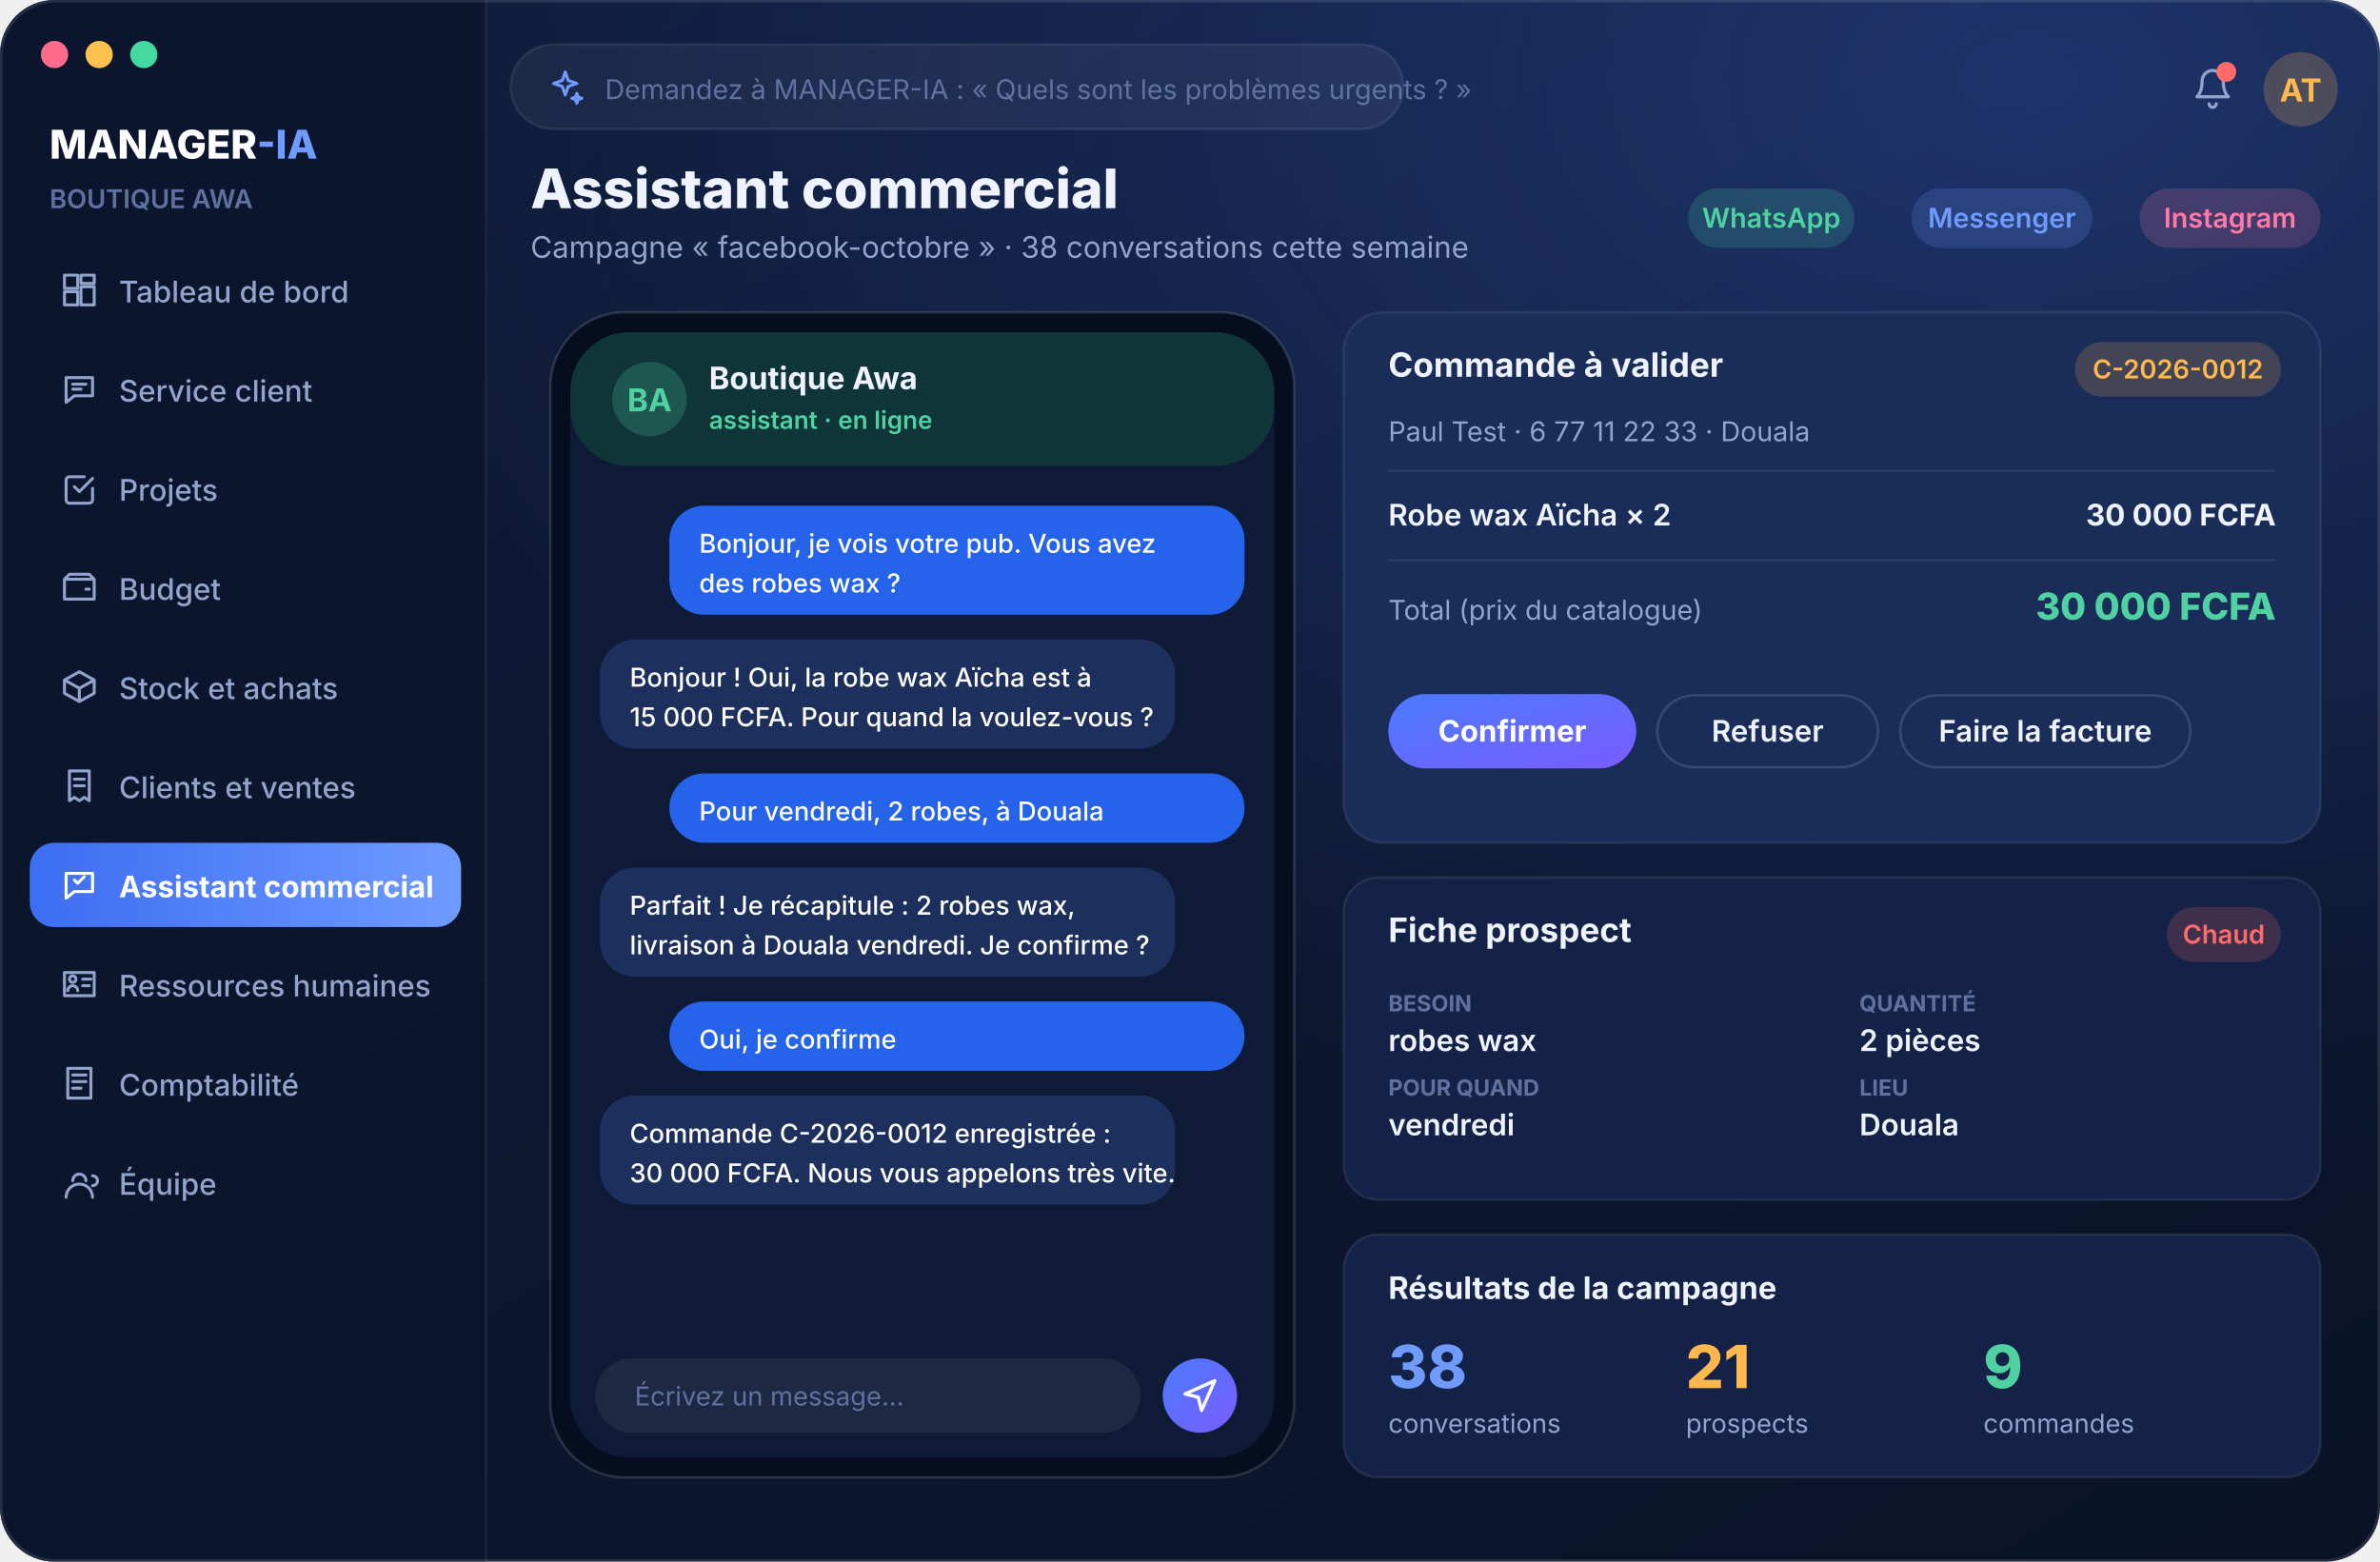
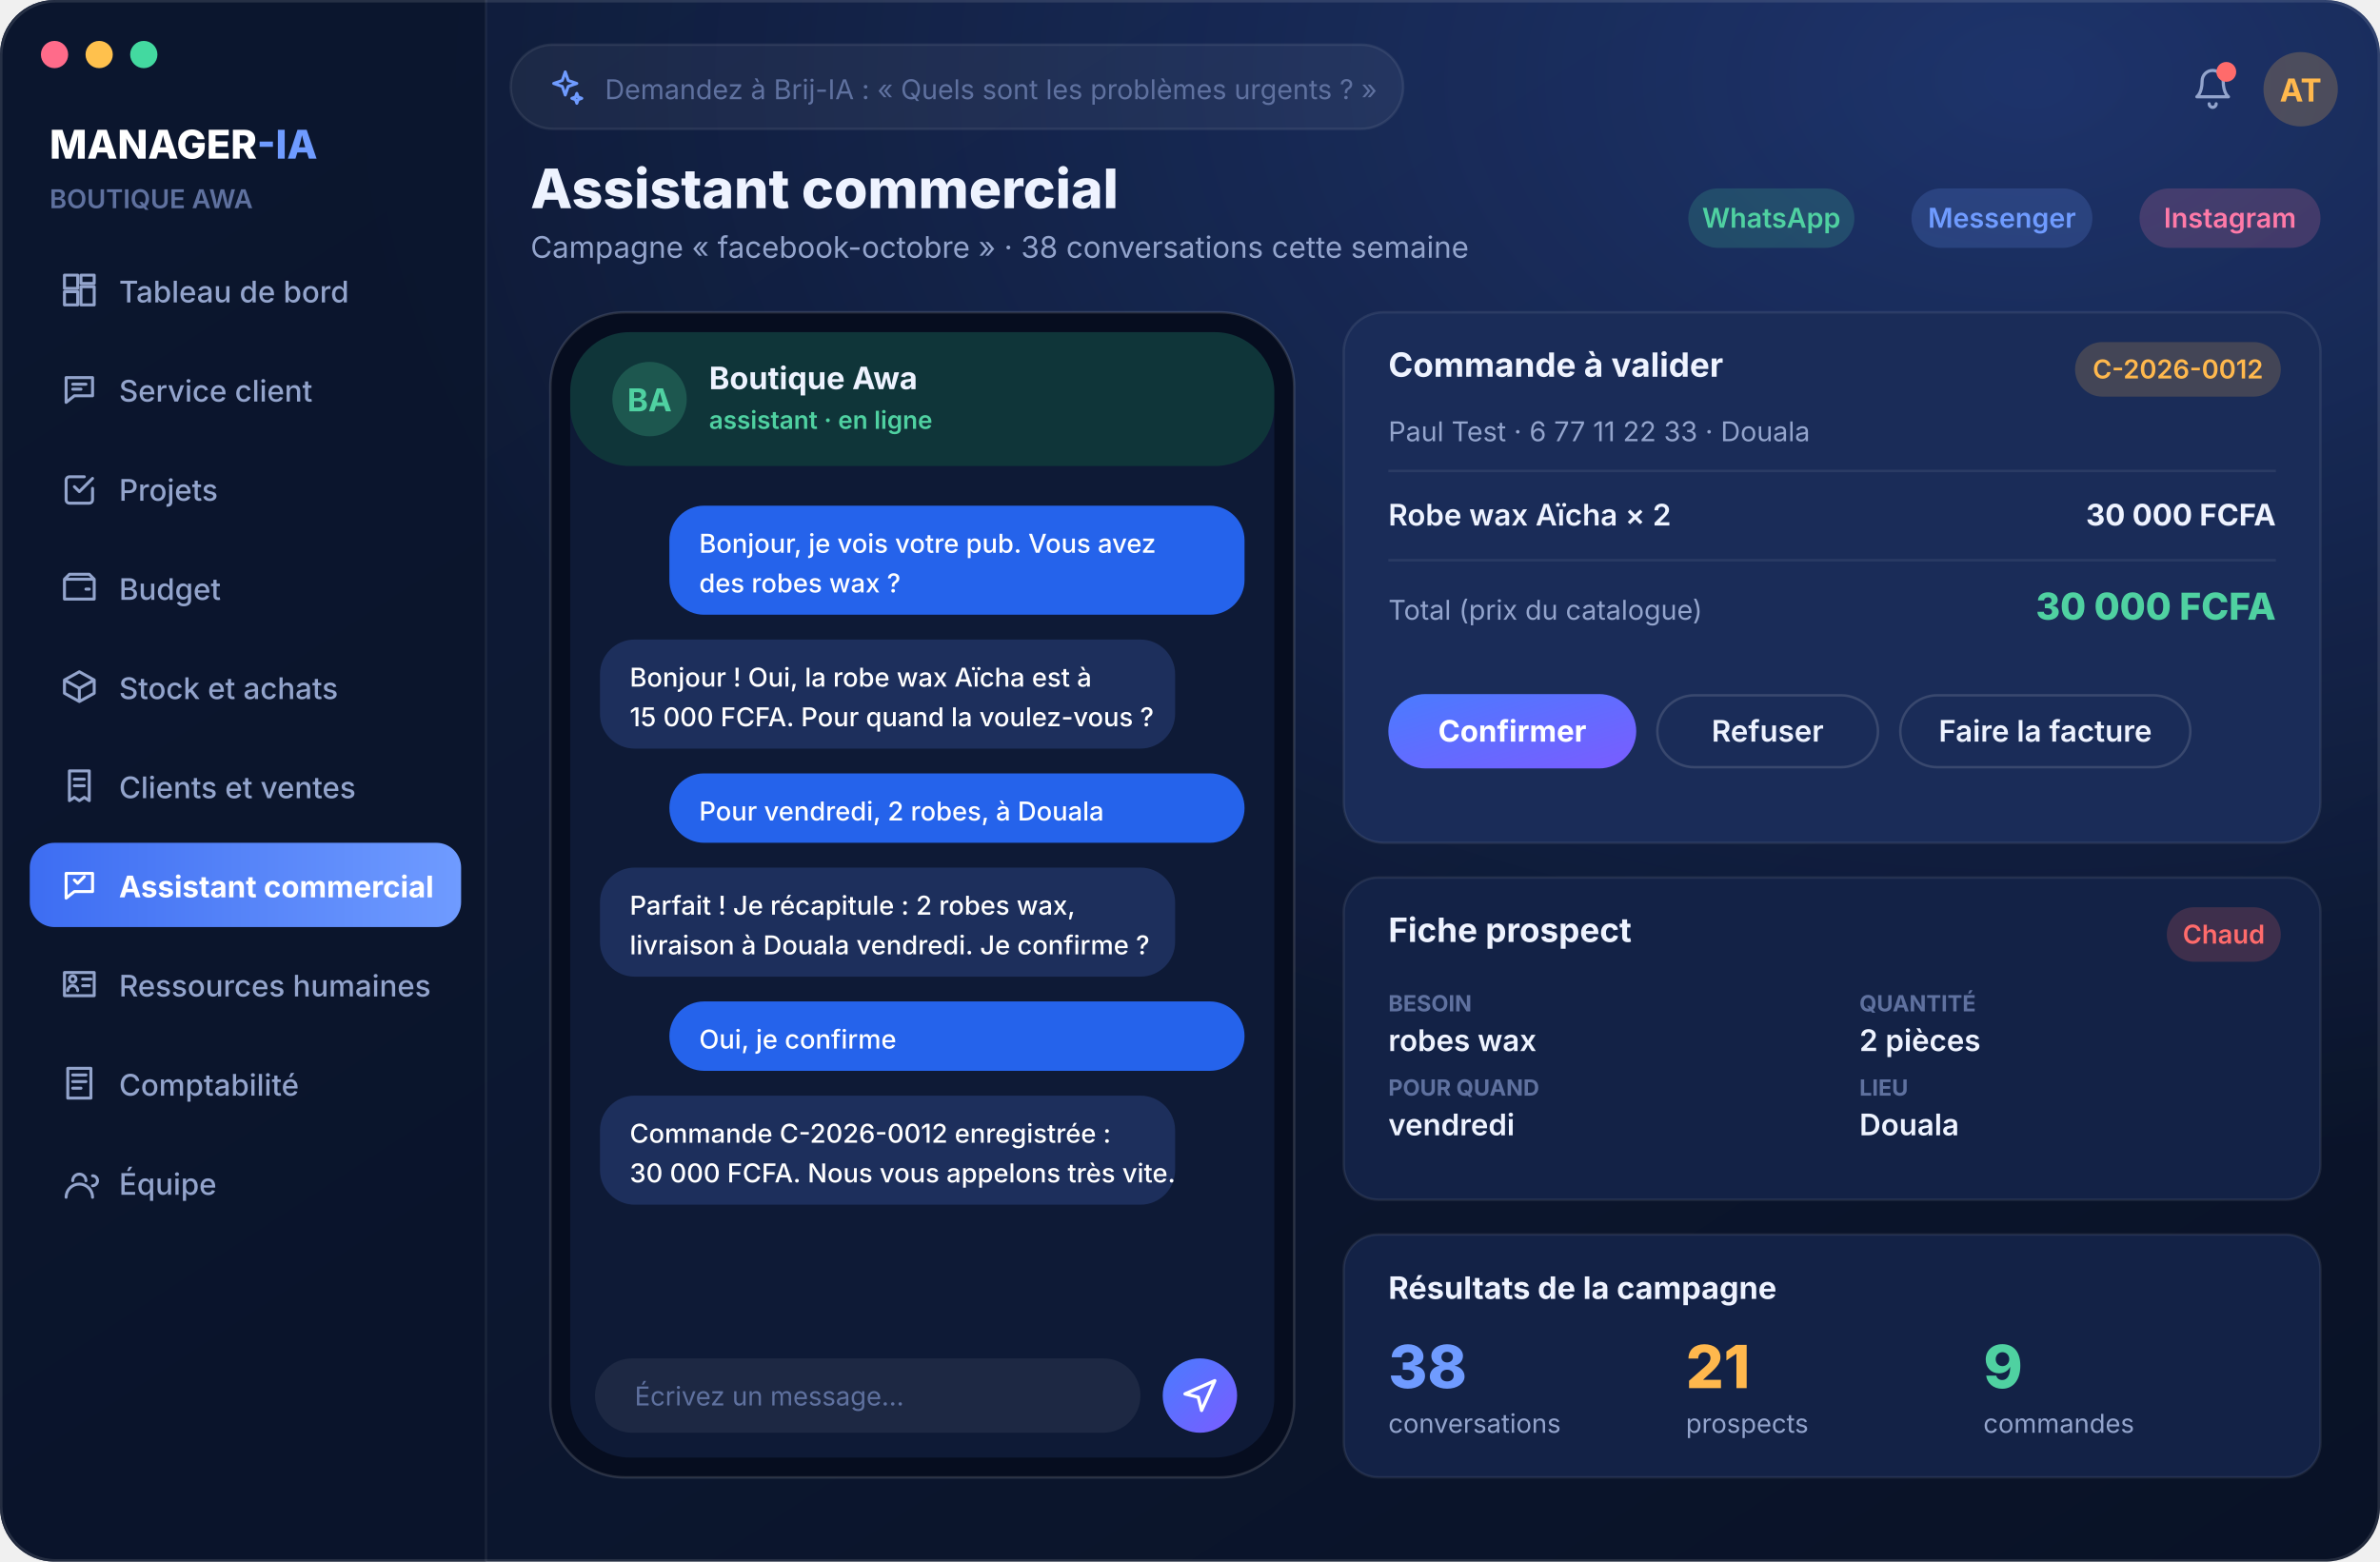
<svg xmlns="http://www.w3.org/2000/svg" viewBox="0 0 960 630" font-family="Inter,'Segoe UI',system-ui,-apple-system,Roboto,Arial,sans-serif" role="img">
  <defs>
    <linearGradient id="gBg" x1="0" y1="0" x2="1" y2="1">
      <stop offset="0" stop-color="#0f1c3a" />
      <stop offset="1" stop-color="#091226" />
    </linearGradient>
    <linearGradient id="gSide" x1="0" y1="0" x2="1" y2="0">
      <stop offset="0" stop-color="#3d6df2" />
      <stop offset="1" stop-color="#6f9bff" />
    </linearGradient>
    <linearGradient id="gBtn" x1="0" y1="0" x2="1" y2="1">
      <stop offset="0" stop-color="#4a7bff" />
      <stop offset="1" stop-color="#7a5cff" />
    </linearGradient>
    <linearGradient id="g1" x1="0" y1="0" x2="0" y2="1">
      <stop offset="0" stop-color="#4fd1a1" stop-opacity=".38" />
      <stop offset="1" stop-color="#4fd1a1" stop-opacity="0" />
    </linearGradient>
    <linearGradient id="g2" x1="0" y1="0" x2="0" y2="1">
      <stop offset="0" stop-color="#6f9bff" stop-opacity=".4" />
      <stop offset="1" stop-color="#6f9bff" stop-opacity="0" />
    </linearGradient>
    <radialGradient id="gGlow" cx=".85" cy=".05" r=".7">
      <stop offset="0" stop-color="#4a7bff" stop-opacity=".28" />
      <stop offset="1" stop-color="#4a7bff" stop-opacity="0" />
    </radialGradient>
    <clipPath id="win">
      <rect x="0" y="0" width="960" height="630" rx="22" />
    </clipPath>
  </defs>
  <g clip-path="url(#win)">
    <rect width="960" height="630" fill="url(#gBg)" />
    <rect width="960" height="630" fill="url(#gGlow)" />
    <rect x="0" y="0" width="196" height="630" fill="#0a1329" opacity=".72" />
    <line x1="196" y1="0" x2="196" y2="630" stroke="#ffffff10" />
    <circle cx="22" cy="22" r="5.5" fill="#ff6b8a" />
    <circle cx="40" cy="22" r="5.5" fill="#ffc14d" />
    <circle cx="58" cy="22" r="5.5" fill="#43d9a0" />
    <text x="20" y="64" font-size="16" font-weight="800" fill="#fff">MANAGER<tspan fill="#6f9bff">-IA</tspan>
    </text>
    <text x="20" y="84" font-size="10.5" fill="#5f719f" font-weight="600">BOUTIQUE AWA</text>
    <path d="M3 3h8v8H3zM13 3h8v5h-8zM13 10h8v11h-8zM3 13h8v8H3z" transform="translate(24 109) scale(0.6666667)" fill="none" stroke="#93a4cc" stroke-width="1.8" stroke-linecap="round" stroke-linejoin="round" />
    <text x="48" y="122" font-size="12" font-weight="500" fill="#93a4cc" text-anchor="start">Tableau de bord</text>
    <path d="M4 5h16v11H9l-5 4zM8 9h8M8 12h5" transform="translate(24 149) scale(0.6666667)" fill="none" stroke="#93a4cc" stroke-width="1.8" stroke-linecap="round" stroke-linejoin="round" />
    <text x="48" y="162" font-size="12" font-weight="500" fill="#93a4cc" text-anchor="start">Service client</text>
    <path d="M9 11l3 3 8-8M20 12v7a2 2 0 01-2 2H6a2 2 0 01-2-2V7a2 2 0 012-2h9" transform="translate(24 189) scale(0.6666667)" fill="none" stroke="#93a4cc" stroke-width="1.8" stroke-linecap="round" stroke-linejoin="round" />
    <text x="48" y="202" font-size="12" font-weight="500" fill="#93a4cc" text-anchor="start">Projets</text>
    <path d="M3 7h18v12H3zM3 7l3-3h12l3 3M16 13h2" transform="translate(24 229) scale(0.6666667)" fill="none" stroke="#93a4cc" stroke-width="1.8" stroke-linecap="round" stroke-linejoin="round" />
    <text x="48" y="242" font-size="12" font-weight="500" fill="#93a4cc" text-anchor="start">Budget</text>
    <path d="M21 8l-9-5-9 5v8l9 5 9-5zM3 8l9 5 9-5M12 13v8" transform="translate(24 269) scale(0.6666667)" fill="none" stroke="#93a4cc" stroke-width="1.8" stroke-linecap="round" stroke-linejoin="round" />
    <text x="48" y="282" font-size="12" font-weight="500" fill="#93a4cc" text-anchor="start">Stock et achats</text>
    <path d="M6 3h12v18l-3-2-3 2-3-2-3 2zM9 8h6M9 12h6" transform="translate(24 309) scale(0.6666667)" fill="none" stroke="#93a4cc" stroke-width="1.8" stroke-linecap="round" stroke-linejoin="round" />
    <text x="48" y="322" font-size="12" font-weight="500" fill="#93a4cc" text-anchor="start">Clients et ventes</text>
    <rect x="12" y="340" width="174" height="34" rx="10" fill="url(#gSide)" />
    <path d="M4 5h16v11H9l-5 4zM9 9l2 2 4-4" transform="translate(24 349) scale(0.6666667)" fill="none" stroke="#ffffff" stroke-width="1.8" stroke-linecap="round" stroke-linejoin="round" />
    <text x="48" y="362" font-size="12" font-weight="700" fill="#ffffff" text-anchor="start">Assistant commercial</text>
    <path d="M3 5h18v14H3zM8 11a2 2 0 100-4 2 2 0 000 4zM5 16a3 3 0 016 0M14 9h5M14 13h4" transform="translate(24 389) scale(0.6666667)" fill="none" stroke="#93a4cc" stroke-width="1.8" stroke-linecap="round" stroke-linejoin="round" />
    <text x="48" y="402" font-size="12" font-weight="500" fill="#93a4cc" text-anchor="start">Ressources humaines</text>
    <path d="M5 3h14v18H5zM8 7h8M8 11h8M8 15h5" transform="translate(24 429) scale(0.6666667)" fill="none" stroke="#93a4cc" stroke-width="1.8" stroke-linecap="round" stroke-linejoin="round" />
    <text x="48" y="442" font-size="12" font-weight="500" fill="#93a4cc" text-anchor="start">Comptabilité</text>
    <path d="M16 11a4 4 0 10-8 0M4 21a8 8 0 0116 0M20 8a3 3 0 010 6" transform="translate(24 469) scale(0.6666667)" fill="none" stroke="#93a4cc" stroke-width="1.8" stroke-linecap="round" stroke-linejoin="round" />
    <text x="48" y="482" font-size="12" font-weight="500" fill="#93a4cc" text-anchor="start">Équipe</text>
    <rect x="206" y="18" width="360" height="34" rx="17" fill="#ffffff0d" stroke="#ffffff14" />
    <path d="M12 3l1.8 5.2L19 10l-5.2 1.8L12 17l-1.8-5.2L5 10l5.2-1.8zM19 16l.8 2.2L22 19l-2.2.8L19 22l-.8-2.2L16 19l2.2-.8z" transform="translate(220 27) scale(0.6666667)" fill="none" stroke="#6f9bff" stroke-width="1.8" stroke-linecap="round" stroke-linejoin="round" />
-     <text x="244" y="40" font-size="11" font-weight="400" fill="#5f719f" text-anchor="start">Demandez à MANAGER-IA : « Quels sont les problèmes urgents ? »</text>
+     <text x="244" y="40" font-size="11" font-weight="400" fill="#5f719f" text-anchor="start">Demandez à Brij-IA : « Quels sont les problèmes urgents ? »</text>
    <path d="M6 8a6 6 0 1112 0c0 7 3 9 3 9H3s3-2 3-9M10 21a2 2 0 004 0" transform="translate(884 27) scale(0.7083333)" fill="none" stroke="#93a4cc" stroke-width="1.8" stroke-linecap="round" stroke-linejoin="round" />
    <circle cx="898" cy="29" r="4" fill="#ff6b6b" />
    <circle cx="928" cy="36" r="15" fill="#ffb84d" opacity=".22" />
    <text x="928" y="40.95" font-size="12.75" font-weight="700" fill="#ffb84d" text-anchor="middle">AT</text>
    <text x="214" y="84" font-size="22" font-weight="800" fill="#eef3ff" text-anchor="start">Assistant commercial</text>
    <text x="214" y="104" font-size="12" font-weight="400" fill="#93a4cc" text-anchor="start">Campagne « facebook-octobre » · 38 conversations cette semaine</text>
    <rect x="681" y="76" width="67" height="24" rx="12.0" fill="#4fd1a1" opacity="0.18" />
    <text x="714.5" y="91.85" font-size="11" font-weight="600" fill="#4fd1a1" text-anchor="middle">WhatsApp</text>
    <rect x="771" y="76" width="73" height="24" rx="12.0" fill="#6f9bff" opacity="0.18" />
    <text x="807.5" y="91.85" font-size="11" font-weight="600" fill="#6f9bff" text-anchor="middle">Messenger</text>
    <rect x="863" y="76" width="73" height="24" rx="12.0" fill="#ff7aa8" opacity="0.18" />
    <text x="899.5" y="91.85" font-size="11" font-weight="600" fill="#ff7aa8" text-anchor="middle">Instagram</text>
    <rect x="222" y="126" width="300" height="470" rx="30" fill="#060d1f" stroke="#ffffff22" />
    <rect x="230" y="134" width="284" height="454" rx="24" fill="#0e1a36" />
    <rect x="230" y="134" width="284" height="54" rx="24" fill="#16a34a33" />
    <circle cx="262" cy="161" r="15" fill="#4fd1a1" opacity=".22" />
    <text x="262" y="165.95" font-size="12.75" font-weight="700" fill="#4fd1a1" text-anchor="middle">BA</text>
    <text x="286" y="157" font-size="12.5" font-weight="700" fill="#eef3ff" text-anchor="start">Boutique Awa</text>
    <text x="286" y="173" font-size="10" font-weight="600" fill="#4fd1a1" text-anchor="start">assistant · en ligne</text>
    <rect x="270" y="204" width="232" height="44" rx="14" fill="#2563eb" />
    <text x="282" y="223" font-size="10.5" font-weight="500" fill="#fff" text-anchor="start">Bonjour, je vois votre pub. Vous avez</text>
    <text x="282" y="239" font-size="10.5" font-weight="500" fill="#fff" text-anchor="start">des robes wax ?</text>
    <rect x="242" y="258" width="232" height="44" rx="14" fill="#1d2f5c" />
    <text x="254" y="277" font-size="10.5" font-weight="500" fill="#fff" text-anchor="start">Bonjour ! Oui, la robe wax Aïcha est à</text>
    <text x="254" y="293" font-size="10.5" font-weight="500" fill="#fff" text-anchor="start">15 000 FCFA. Pour quand la voulez-vous ?</text>
    <rect x="270" y="312" width="232" height="28" rx="14" fill="#2563eb" />
    <text x="282" y="331" font-size="10.5" font-weight="500" fill="#fff" text-anchor="start">Pour vendredi, 2 robes, à Douala</text>
    <rect x="242" y="350" width="232" height="44" rx="14" fill="#1d2f5c" />
    <text x="254" y="369" font-size="10.5" font-weight="500" fill="#fff" text-anchor="start">Parfait ! Je récapitule : 2 robes wax,</text>
    <text x="254" y="385" font-size="10.5" font-weight="500" fill="#fff" text-anchor="start">livraison à Douala vendredi. Je confirme ?</text>
    <rect x="270" y="404" width="232" height="28" rx="14" fill="#2563eb" />
    <text x="282" y="423" font-size="10.5" font-weight="500" fill="#fff" text-anchor="start">Oui, je confirme</text>
    <rect x="242" y="442" width="232" height="44" rx="14" fill="#1d2f5c" />
    <text x="254" y="461" font-size="10.5" font-weight="500" fill="#fff" text-anchor="start">Commande C-2026-0012 enregistrée :</text>
    <text x="254" y="477" font-size="10.5" font-weight="500" fill="#fff" text-anchor="start">30 000 FCFA. Nous vous appelons très vite.</text>
    <rect x="240" y="548" width="220" height="30" rx="15" fill="#ffffff10" />
    <text x="256" y="567" font-size="10.5" font-weight="400" fill="#5f719f" text-anchor="start">Écrivez un message…</text>
    <circle cx="484" cy="563" r="15" fill="url(#gBtn)" />
    <path d="M3 11l18-8-8 18-2-8z" transform="translate(476 555) scale(0.6666667)" fill="none" stroke="#fff" stroke-width="2" stroke-linecap="round" stroke-linejoin="round" />
    <rect x="542" y="126" width="394" height="214" rx="16" fill="#1a2c58" stroke="#ffffff14" />
    <text x="560" y="152" font-size="13.5" font-weight="700" fill="#eef3ff" text-anchor="start">Commande à valider</text>
    <rect x="837" y="138" width="83" height="22" rx="11.0" fill="#ffb84d" opacity="0.18" />
    <text x="878.5" y="152.675" font-size="10.5" font-weight="600" fill="#ffb84d" text-anchor="middle">C-2026-0012</text>
    <text x="560" y="178" font-size="11" font-weight="400" fill="#93a4cc" text-anchor="start">Paul Test · 6 77 11 22 33 · Douala</text>
    <line x1="560" y1="190" x2="918" y2="190" stroke="#ffffff12" />
    <text x="560" y="212" font-size="12" font-weight="600" fill="#eef3ff" text-anchor="start">Robe wax Aïcha × 2</text>
    <text x="918" y="212" font-size="12" font-weight="700" fill="#eef3ff" text-anchor="end">30 000 FCFA</text>
    <line x1="560" y1="226" x2="918" y2="226" stroke="#ffffff12" />
    <text x="560" y="250" font-size="11" font-weight="400" fill="#93a4cc" text-anchor="start">Total (prix du catalogue)</text>
    <text x="918" y="250" font-size="15" font-weight="800" fill="#4fd1a1" text-anchor="end">30 000 FCFA</text>
    <rect x="560" y="280" width="100" height="30" rx="15.0" fill="url(#gBtn)" />
    <text x="610.0" y="299.2" font-size="12" font-weight="700" fill="#fff" text-anchor="middle">Confirmer</text>
    <rect x="668.5" y="280.5" width="89" height="29" rx="15.0" fill="#1a2c58" stroke="#ffffff22" />
    <text x="713.0" y="299.2" font-size="12" font-weight="600" fill="#eef3ff" text-anchor="middle">Refuser</text>
    <rect x="766.5" y="280.5" width="117" height="29" rx="15.0" fill="#1a2c58" stroke="#ffffff22" />
    <text x="825.0" y="299.2" font-size="12" font-weight="600" fill="#eef3ff" text-anchor="middle">Faire la facture</text>
    <rect x="542" y="354" width="394" height="130" rx="14" fill="#132246" stroke="#ffffff14" />
    <text x="560" y="380" font-size="13.5" font-weight="700" fill="#eef3ff" text-anchor="start">Fiche prospect</text>
    <rect x="874" y="366" width="46" height="22" rx="11.0" fill="#ff6b6b" opacity="0.18" />
    <text x="897.0" y="380.675" font-size="10.5" font-weight="600" fill="#ff6b6b" text-anchor="middle">Chaud</text>
    <text x="560" y="408" font-size="9" font-weight="700" fill="#5f719f" text-anchor="start">BESOIN</text>
    <text x="560" y="424" font-size="12" font-weight="600" fill="#eef3ff" text-anchor="start">robes wax</text>
    <text x="750" y="408" font-size="9" font-weight="700" fill="#5f719f" text-anchor="start">QUANTITÉ</text>
    <text x="750" y="424" font-size="12" font-weight="600" fill="#eef3ff" text-anchor="start">2 pièces</text>
    <text x="560" y="442" font-size="9" font-weight="700" fill="#5f719f" text-anchor="start">POUR QUAND</text>
    <text x="560" y="458" font-size="12" font-weight="600" fill="#eef3ff" text-anchor="start">vendredi</text>
    <text x="750" y="442" font-size="9" font-weight="700" fill="#5f719f" text-anchor="start">LIEU</text>
    <text x="750" y="458" font-size="12" font-weight="600" fill="#eef3ff" text-anchor="start">Douala</text>
    <rect x="542" y="498" width="394" height="98" rx="14" fill="#132246" stroke="#ffffff14" />
    <text x="560" y="524" font-size="12.5" font-weight="700" fill="#eef3ff" text-anchor="start">Résultats de la campagne</text>
    <text x="560" y="560" font-size="24" font-weight="800" fill="#6f9bff" text-anchor="start">38</text>
    <text x="560" y="578" font-size="10.5" font-weight="400" fill="#93a4cc" text-anchor="start">conversations</text>
    <text x="680" y="560" font-size="24" font-weight="800" fill="#ffb84d" text-anchor="start">21</text>
    <text x="680" y="578" font-size="10.5" font-weight="400" fill="#93a4cc" text-anchor="start">prospects</text>
    <text x="800" y="560" font-size="24" font-weight="800" fill="#4fd1a1" text-anchor="start">9</text>
    <text x="800" y="578" font-size="10.5" font-weight="400" fill="#93a4cc" text-anchor="start">commandes</text>
  </g>
  <rect x=".5" y=".5" width="959" height="629" rx="22" fill="none" stroke="#ffffff1c" />
</svg>
